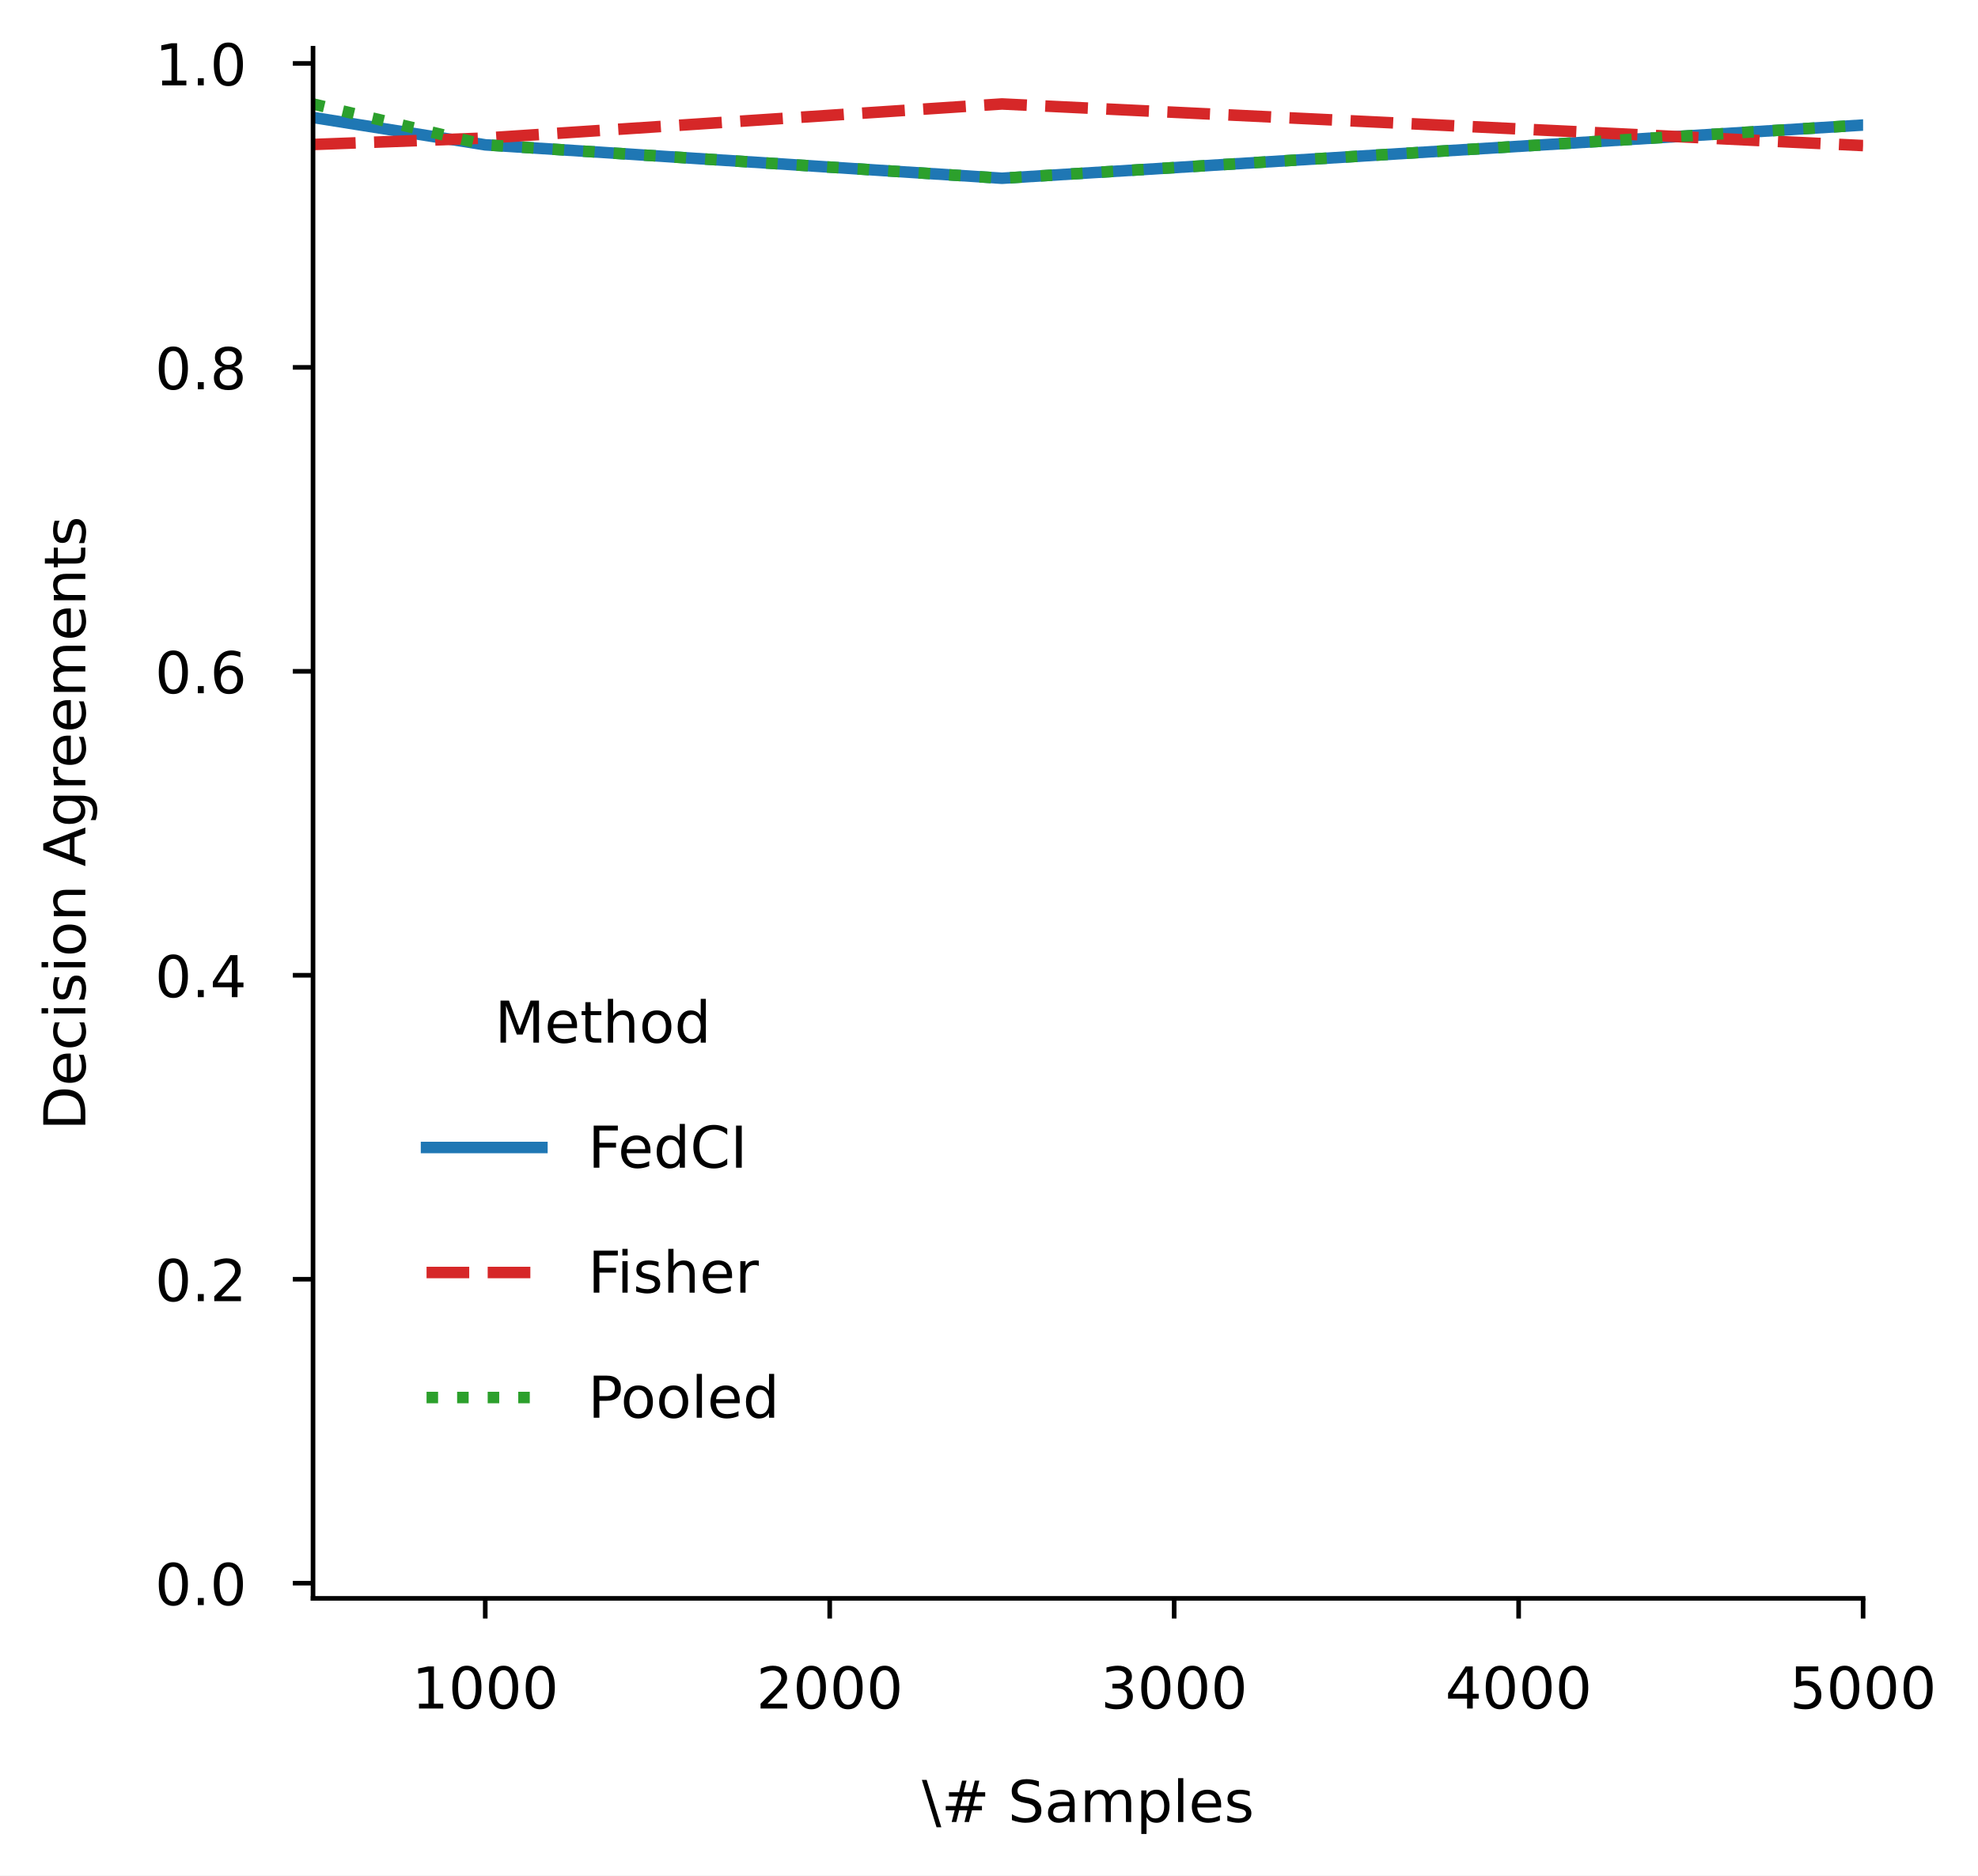
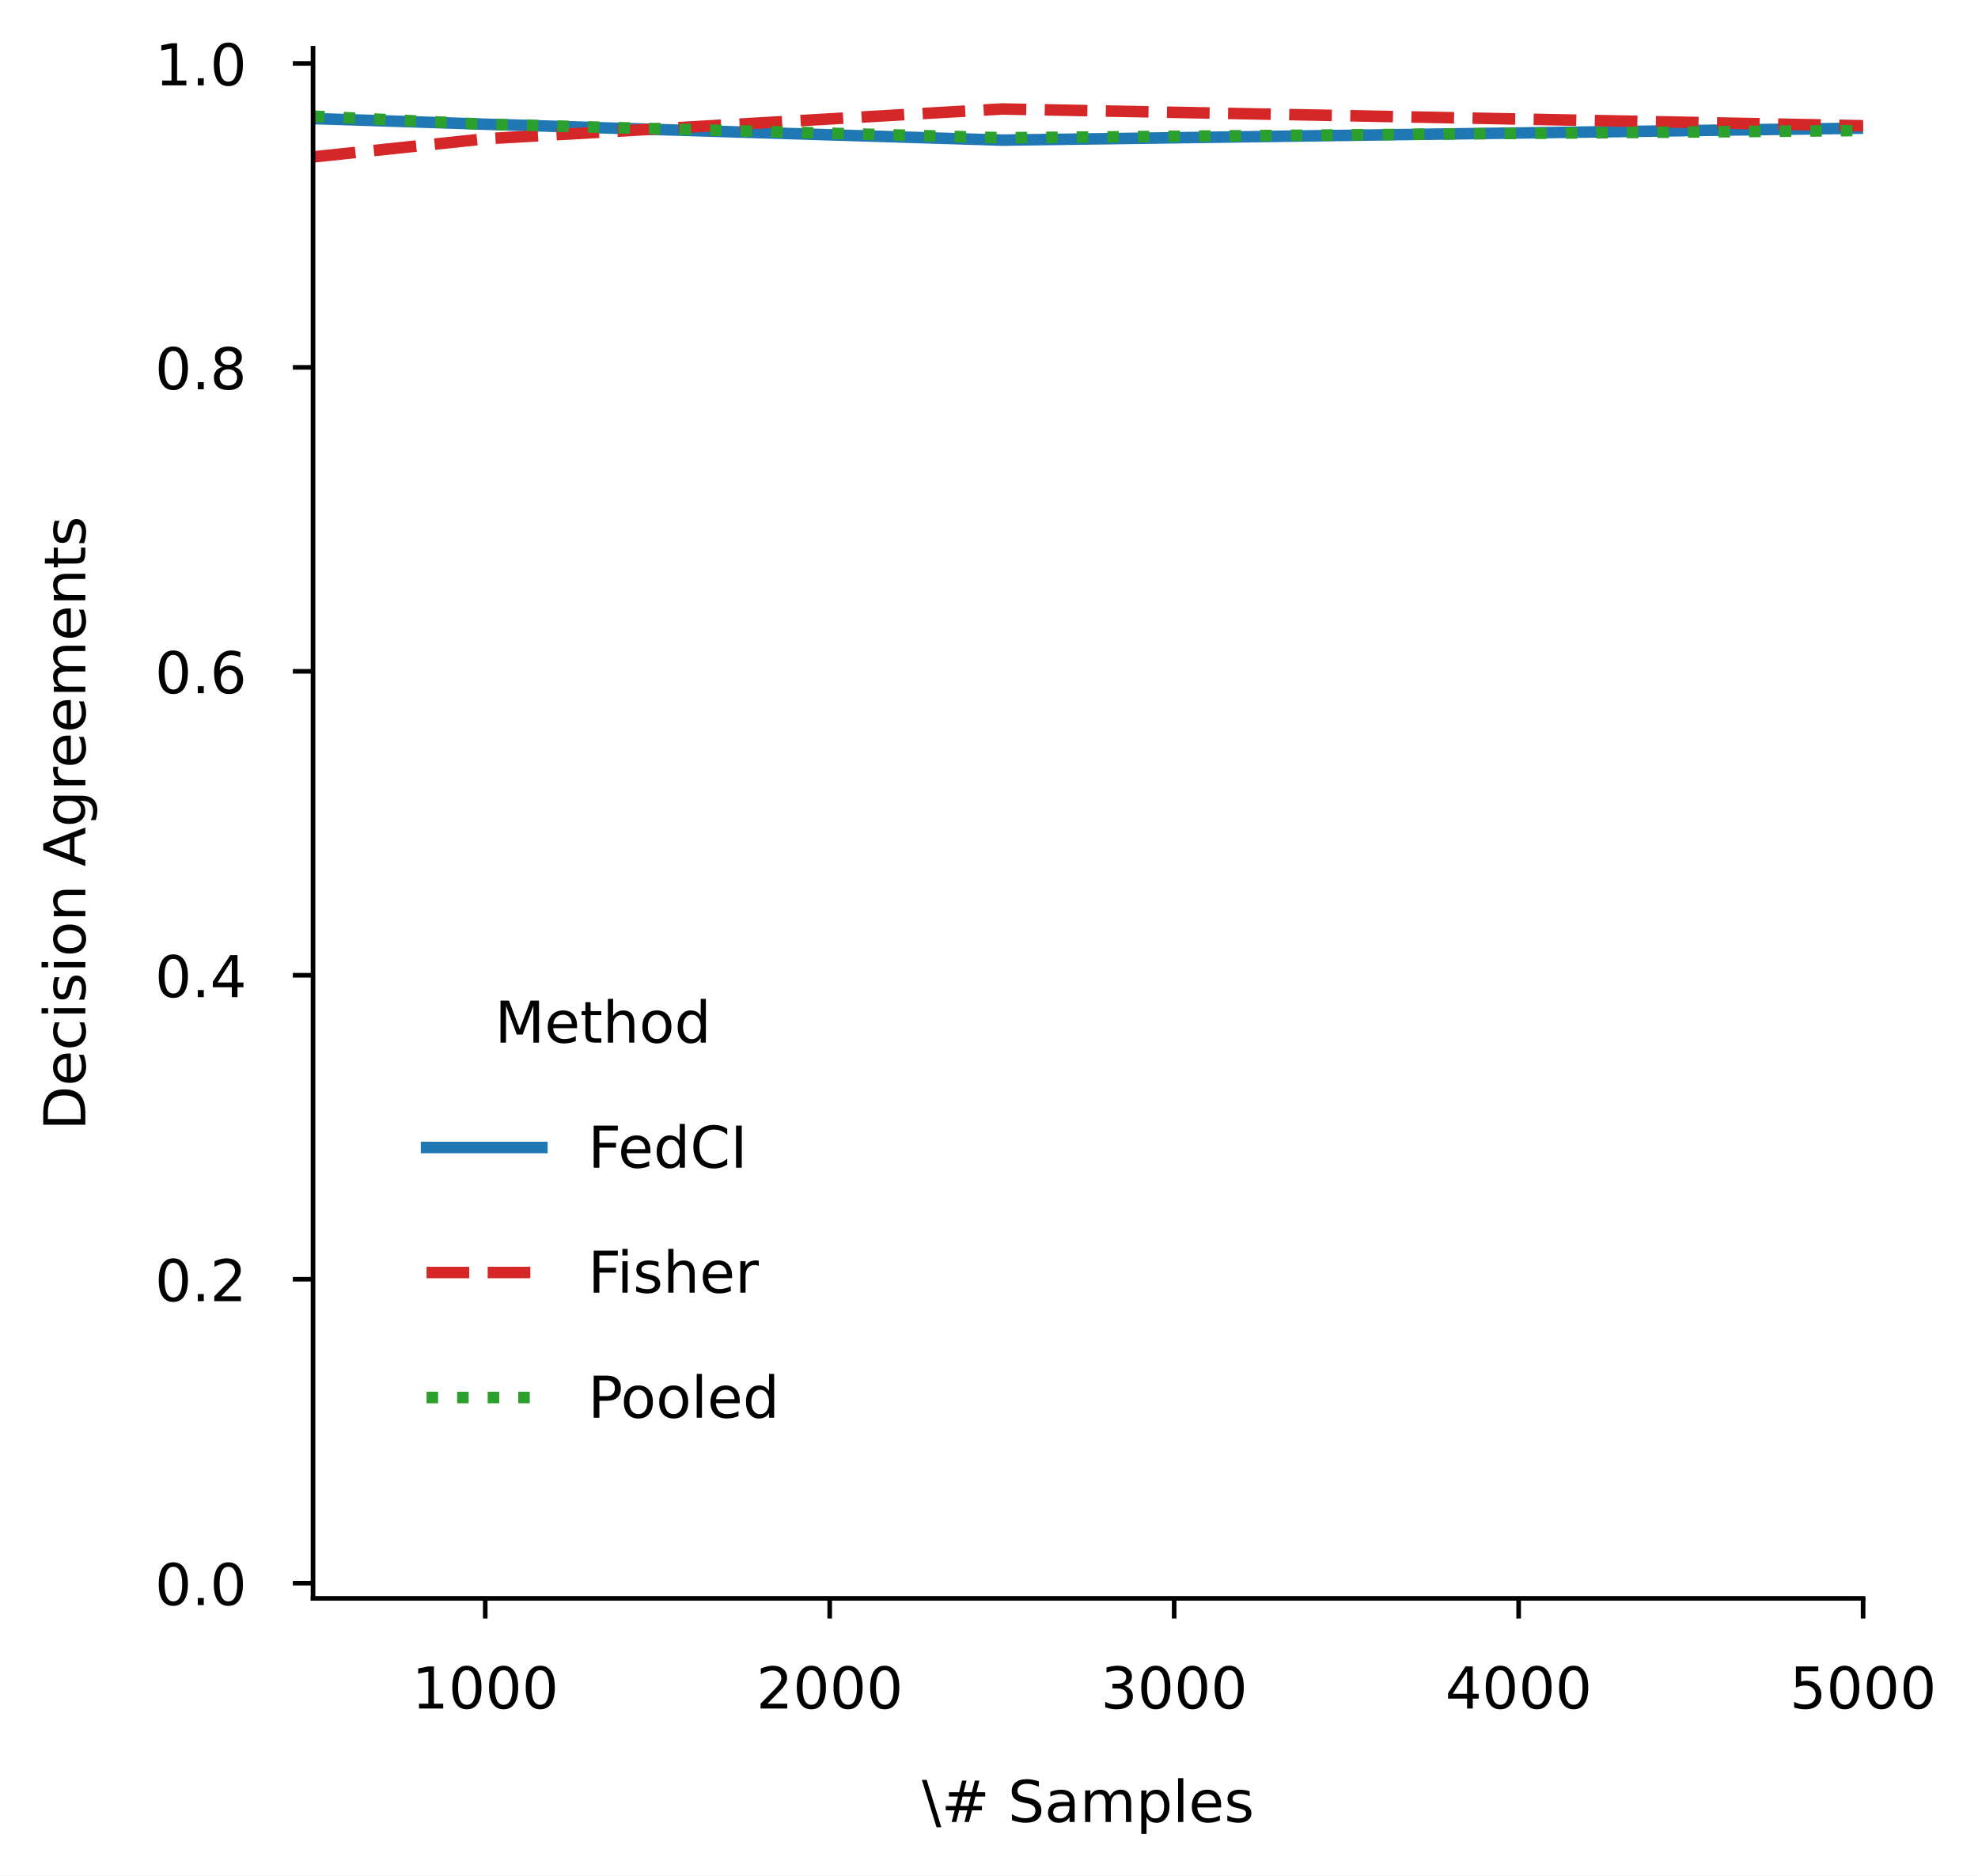
<svg xmlns="http://www.w3.org/2000/svg" xmlns:xlink="http://www.w3.org/1999/xlink" width="343.006pt" height="325.22pt" viewBox="0 0 343.006 325.22" version="1.1">
  <defs>
    <style type="text/css">*{stroke-linejoin: round; stroke-linecap: butt}</style>
  </defs>
  <g id="figure_1">
    <g id="patch_1">
      <path d="M -0 325.22  L 343.006 325.22  L 343.006 0  L -0 0  z " style="fill: #ffffff" />
    </g>
    <g id="axes_1">
      <g id="patch_2">
        <path d="M 54.281 277.164  L 323.081 277.164  L 323.081 8.364  L 54.281 8.364  z " style="fill: #ffffff" />
      </g>
      <g id="line2d_1">
-         <path d="M 54.281 20.369  L 84.148 25.117  L 173.748 30.91  L 323.081 21.683  " clip-path="url(#p0949fffc2d)" style="fill: none; stroke: #1f77b4; stroke-width: 2; stroke-linecap: square" />
+         <path d="M 54.281 20.559  L 84.148 21.54  L 173.748 24.3  L 323.081 22.222  " clip-path="url(#p298c8330bc)" style="fill: none; stroke: #1f77b4; stroke-width: 2; stroke-linecap: square" />
      </g>
      <g id="line2d_2">
-         <path d="M 54.281 25.054  L 84.148 23.94  L 173.748 18.027  L 323.081 25.244  " clip-path="url(#p0949fffc2d)" style="fill: none; stroke-dasharray: 7.4,3.2; stroke-dashoffset: 0; stroke: #d62728; stroke-width: 2" />
+         <path d="M 54.281 27.21  L 84.148 24.07  L 173.748 18.897  L 323.081 21.806  " clip-path="url(#p298c8330bc)" style="fill: none; stroke-dasharray: 7.4,3.2; stroke-dashoffset: 0; stroke: #d62728; stroke-width: 2" />
      </g>
      <g id="matplotlib.axis_1">
        <g id="xtick_1">
          <g id="line2d_3">
            <defs>
-               <path id="mb540b5777b" d="M 0 0  L 0 3.5  " style="stroke: #000000; stroke-width: 0.8" />
+               <path id="md6c45735b6" d="M 0 0  L 0 3.5  " style="stroke: #000000; stroke-width: 0.8" />
            </defs>
            <g>
-               <use xlink:href="#mb540b5777b" x="84.148" y="277.164" style="stroke: #000000; stroke-width: 0.8" />
+               <use xlink:href="#md6c45735b6" x="84.148" y="277.164" style="stroke: #000000; stroke-width: 0.8" />
            </g>
          </g>
          <g id="text_1">
            <text style="font-size: 10px; font-family: 'DejaVu Sans', 'Bitstream Vera Sans', 'Computer Modern Sans Serif', 'Lucida Grande', 'Verdana', 'Geneva', 'Lucid', 'Arial', 'Helvetica', 'Avant Garde', sans-serif; text-anchor: middle" x="84.148" y="296.262" transform="rotate(-0 84.14792 296.2624)">1000</text>
          </g>
        </g>
        <g id="xtick_2">
          <g id="line2d_4">
            <g>
-               <use xlink:href="#mb540b5777b" x="143.881" y="277.164" style="stroke: #000000; stroke-width: 0.8" />
+               <use xlink:href="#md6c45735b6" x="143.881" y="277.164" style="stroke: #000000; stroke-width: 0.8" />
            </g>
          </g>
          <g id="text_2">
            <text style="font-size: 10px; font-family: 'DejaVu Sans', 'Bitstream Vera Sans', 'Computer Modern Sans Serif', 'Lucida Grande', 'Verdana', 'Geneva', 'Lucid', 'Arial', 'Helvetica', 'Avant Garde', sans-serif; text-anchor: middle" x="143.881" y="296.262" transform="rotate(-0 143.8812 296.2624)">2000</text>
          </g>
        </g>
        <g id="xtick_3">
          <g id="line2d_5">
            <g>
-               <use xlink:href="#mb540b5777b" x="203.615" y="277.164" style="stroke: #000000; stroke-width: 0.8" />
+               <use xlink:href="#md6c45735b6" x="203.615" y="277.164" style="stroke: #000000; stroke-width: 0.8" />
            </g>
          </g>
          <g id="text_3">
            <text style="font-size: 10px; font-family: 'DejaVu Sans', 'Bitstream Vera Sans', 'Computer Modern Sans Serif', 'Lucida Grande', 'Verdana', 'Geneva', 'Lucid', 'Arial', 'Helvetica', 'Avant Garde', sans-serif; text-anchor: middle" x="203.615" y="296.262" transform="rotate(-0 203.6146 296.2624)">3000</text>
          </g>
        </g>
        <g id="xtick_4">
          <g id="line2d_6">
            <g>
-               <use xlink:href="#mb540b5777b" x="263.348" y="277.164" style="stroke: #000000; stroke-width: 0.8" />
+               <use xlink:href="#md6c45735b6" x="263.348" y="277.164" style="stroke: #000000; stroke-width: 0.8" />
            </g>
          </g>
          <g id="text_4">
            <text style="font-size: 10px; font-family: 'DejaVu Sans', 'Bitstream Vera Sans', 'Computer Modern Sans Serif', 'Lucida Grande', 'Verdana', 'Geneva', 'Lucid', 'Arial', 'Helvetica', 'Avant Garde', sans-serif; text-anchor: middle" x="263.348" y="296.262" transform="rotate(-0 263.3479 296.2624)">4000</text>
          </g>
        </g>
        <g id="xtick_5">
          <g id="line2d_7">
            <g>
-               <use xlink:href="#mb540b5777b" x="323.081" y="277.164" style="stroke: #000000; stroke-width: 0.8" />
+               <use xlink:href="#md6c45735b6" x="323.081" y="277.164" style="stroke: #000000; stroke-width: 0.8" />
            </g>
          </g>
          <g id="text_5">
            <text style="font-size: 10px; font-family: 'DejaVu Sans', 'Bitstream Vera Sans', 'Computer Modern Sans Serif', 'Lucida Grande', 'Verdana', 'Geneva', 'Lucid', 'Arial', 'Helvetica', 'Avant Garde', sans-serif; text-anchor: middle" x="323.081" y="296.262" transform="rotate(-0 323.0813 296.2624)">5000</text>
          </g>
        </g>
        <g id="text_6">
          <text style="font-size: 10px; font-family: 'DejaVu Sans', 'Bitstream Vera Sans', 'Computer Modern Sans Serif', 'Lucida Grande', 'Verdana', 'Geneva', 'Lucid', 'Arial', 'Helvetica', 'Avant Garde', sans-serif; text-anchor: middle" x="188.681" y="315.94" transform="rotate(-0 188.6813 315.9405)">\# Samples</text>
        </g>
      </g>
      <g id="matplotlib.axis_2">
        <g id="ytick_1">
          <g id="line2d_8">
            <defs>
-               <path id="m45fe94f019" d="M 0 0  L -3.5 0  " style="stroke: #000000; stroke-width: 0.8" />
+               <path id="m1c9dafb199" d="M 0 0  L -3.5 0  " style="stroke: #000000; stroke-width: 0.8" />
            </defs>
            <g>
-               <use xlink:href="#m45fe94f019" x="54.281" y="274.529" style="stroke: #000000; stroke-width: 0.8" />
+               <use xlink:href="#m1c9dafb199" x="54.281" y="274.529" style="stroke: #000000; stroke-width: 0.8" />
            </g>
          </g>
          <g id="text_7">
            <text style="font-size: 10px; font-family: 'DejaVu Sans', 'Bitstream Vera Sans', 'Computer Modern Sans Serif', 'Lucida Grande', 'Verdana', 'Geneva', 'Lucid', 'Arial', 'Helvetica', 'Avant Garde', sans-serif; text-anchor: end" x="42.781" y="278.328" transform="rotate(-0 42.78125 278.3278)">0.0</text>
          </g>
        </g>
        <g id="ytick_2">
          <g id="line2d_9">
            <g>
-               <use xlink:href="#m45fe94f019" x="54.281" y="221.823" style="stroke: #000000; stroke-width: 0.8" />
+               <use xlink:href="#m1c9dafb199" x="54.281" y="221.823" style="stroke: #000000; stroke-width: 0.8" />
            </g>
          </g>
          <g id="text_8">
            <text style="font-size: 10px; font-family: 'DejaVu Sans', 'Bitstream Vera Sans', 'Computer Modern Sans Serif', 'Lucida Grande', 'Verdana', 'Geneva', 'Lucid', 'Arial', 'Helvetica', 'Avant Garde', sans-serif; text-anchor: end" x="42.781" y="225.622" transform="rotate(-0 42.78125 225.622)">0.2</text>
          </g>
        </g>
        <g id="ytick_3">
          <g id="line2d_10">
            <g>
-               <use xlink:href="#m45fe94f019" x="54.281" y="169.117" style="stroke: #000000; stroke-width: 0.8" />
+               <use xlink:href="#m1c9dafb199" x="54.281" y="169.117" style="stroke: #000000; stroke-width: 0.8" />
            </g>
          </g>
          <g id="text_9">
            <text style="font-size: 10px; font-family: 'DejaVu Sans', 'Bitstream Vera Sans', 'Computer Modern Sans Serif', 'Lucida Grande', 'Verdana', 'Geneva', 'Lucid', 'Arial', 'Helvetica', 'Avant Garde', sans-serif; text-anchor: end" x="42.781" y="172.916" transform="rotate(-0 42.78125 172.9161)">0.4</text>
          </g>
        </g>
        <g id="ytick_4">
          <g id="line2d_11">
            <g>
-               <use xlink:href="#m45fe94f019" x="54.281" y="116.411" style="stroke: #000000; stroke-width: 0.8" />
+               <use xlink:href="#m1c9dafb199" x="54.281" y="116.411" style="stroke: #000000; stroke-width: 0.8" />
            </g>
          </g>
          <g id="text_10">
            <text style="font-size: 10px; font-family: 'DejaVu Sans', 'Bitstream Vera Sans', 'Computer Modern Sans Serif', 'Lucida Grande', 'Verdana', 'Geneva', 'Lucid', 'Arial', 'Helvetica', 'Avant Garde', sans-serif; text-anchor: end" x="42.781" y="120.21" transform="rotate(-0 42.78125 120.2102)">0.6</text>
          </g>
        </g>
        <g id="ytick_5">
          <g id="line2d_12">
            <g>
-               <use xlink:href="#m45fe94f019" x="54.281" y="63.705" style="stroke: #000000; stroke-width: 0.8" />
+               <use xlink:href="#m1c9dafb199" x="54.281" y="63.705" style="stroke: #000000; stroke-width: 0.8" />
            </g>
          </g>
          <g id="text_11">
            <text style="font-size: 10px; font-family: 'DejaVu Sans', 'Bitstream Vera Sans', 'Computer Modern Sans Serif', 'Lucida Grande', 'Verdana', 'Geneva', 'Lucid', 'Arial', 'Helvetica', 'Avant Garde', sans-serif; text-anchor: end" x="42.781" y="67.504" transform="rotate(-0 42.78125 67.50432)">0.8</text>
          </g>
        </g>
        <g id="ytick_6">
          <g id="line2d_13">
            <g>
-               <use xlink:href="#m45fe94f019" x="54.281" y="10.999" style="stroke: #000000; stroke-width: 0.8" />
+               <use xlink:href="#m1c9dafb199" x="54.281" y="10.999" style="stroke: #000000; stroke-width: 0.8" />
            </g>
          </g>
          <g id="text_12">
            <text style="font-size: 10px; font-family: 'DejaVu Sans', 'Bitstream Vera Sans', 'Computer Modern Sans Serif', 'Lucida Grande', 'Verdana', 'Geneva', 'Lucid', 'Arial', 'Helvetica', 'Avant Garde', sans-serif; text-anchor: end" x="42.781" y="14.798" transform="rotate(-0 42.78125 14.79844)">1.0</text>
          </g>
        </g>
        <g id="text_13">
          <text style="font-size: 10px; font-family: 'DejaVu Sans', 'Bitstream Vera Sans', 'Computer Modern Sans Serif', 'Lucida Grande', 'Verdana', 'Geneva', 'Lucid', 'Arial', 'Helvetica', 'Avant Garde', sans-serif; text-anchor: middle" x="14.798" y="142.764" transform="rotate(-90 14.79844 142.7639)">Decision Agreements</text>
        </g>
      </g>
      <g id="line2d_14">
-         <path d="M 54.281 18.027  L 84.148 25.117  L 173.748 30.91  L 323.081 21.683  " clip-path="url(#p0949fffc2d)" style="fill: none; stroke-dasharray: 2,3.3; stroke-dashoffset: 0; stroke: #2ca02c; stroke-width: 2" />
+         <path d="M 54.281 20.144  L 84.148 21.54  L 173.748 23.885  L 323.081 22.638  " clip-path="url(#p298c8330bc)" style="fill: none; stroke-dasharray: 2,3.3; stroke-dashoffset: 0; stroke: #2ca02c; stroke-width: 2" />
      </g>
      <g id="patch_3">
        <path d="M 54.281 277.164  L 54.281 8.364  " style="fill: none; stroke: #000000; stroke-width: 0.8; stroke-linejoin: miter; stroke-linecap: square" />
      </g>
      <g id="patch_4">
        <path d="M 54.281 277.164  L 323.081 277.164  " style="fill: none; stroke: #000000; stroke-width: 0.8; stroke-linejoin: miter; stroke-linecap: square" />
      </g>
      <g id="legend_1">
        <g id="text_14">
          <text style="font-size: 10px; font-family: 'DejaVu Sans', 'Bitstream Vera Sans', 'Computer Modern Sans Serif', 'Lucida Grande', 'Verdana', 'Geneva', 'Lucid', 'Arial', 'Helvetica', 'Avant Garde', sans-serif; text-anchor: start" x="85.808" y="180.802" transform="rotate(-0 85.80831 180.8024)">Method</text>
        </g>
        <g id="line2d_15">
          <path d="M 73.969 198.98  L 83.969 198.98  L 93.969 198.98  " style="fill: none; stroke: #1f77b4; stroke-width: 2; stroke-linecap: square" />
        </g>
        <g id="text_15">
          <text style="font-size: 10px; font-family: 'DejaVu Sans', 'Bitstream Vera Sans', 'Computer Modern Sans Serif', 'Lucida Grande', 'Verdana', 'Geneva', 'Lucid', 'Arial', 'Helvetica', 'Avant Garde', sans-serif; text-anchor: start" x="101.969" y="202.48" transform="rotate(-0 101.9693 202.4805)">FedCI</text>
        </g>
        <g id="line2d_16">
          <path d="M 73.969 220.659  L 83.969 220.659  L 93.969 220.659  " style="fill: none; stroke-dasharray: 7.4,3.2; stroke-dashoffset: 0; stroke: #d62728; stroke-width: 2" />
        </g>
        <g id="text_16">
          <text style="font-size: 10px; font-family: 'DejaVu Sans', 'Bitstream Vera Sans', 'Computer Modern Sans Serif', 'Lucida Grande', 'Verdana', 'Geneva', 'Lucid', 'Arial', 'Helvetica', 'Avant Garde', sans-serif; text-anchor: start" x="101.969" y="224.159" transform="rotate(-0 101.9693 224.1586)">Fisher</text>
        </g>
        <g id="line2d_17">
          <path d="M 73.969 242.337  L 83.969 242.337  L 93.969 242.337  " style="fill: none; stroke-dasharray: 2,3.3; stroke-dashoffset: 0; stroke: #2ca02c; stroke-width: 2" />
        </g>
        <g id="text_17">
          <text style="font-size: 10px; font-family: 'DejaVu Sans', 'Bitstream Vera Sans', 'Computer Modern Sans Serif', 'Lucida Grande', 'Verdana', 'Geneva', 'Lucid', 'Arial', 'Helvetica', 'Avant Garde', sans-serif; text-anchor: start" x="101.969" y="245.837" transform="rotate(-0 101.9693 245.8367)">Pooled</text>
        </g>
      </g>
    </g>
  </g>
  <defs>
-     <clipPath id="p0949fffc2d">
+     <clipPath id="p298c8330bc">
      <rect x="54.281" y="8.364" width="268.8" height="268.8" />
    </clipPath>
  </defs>
</svg>
